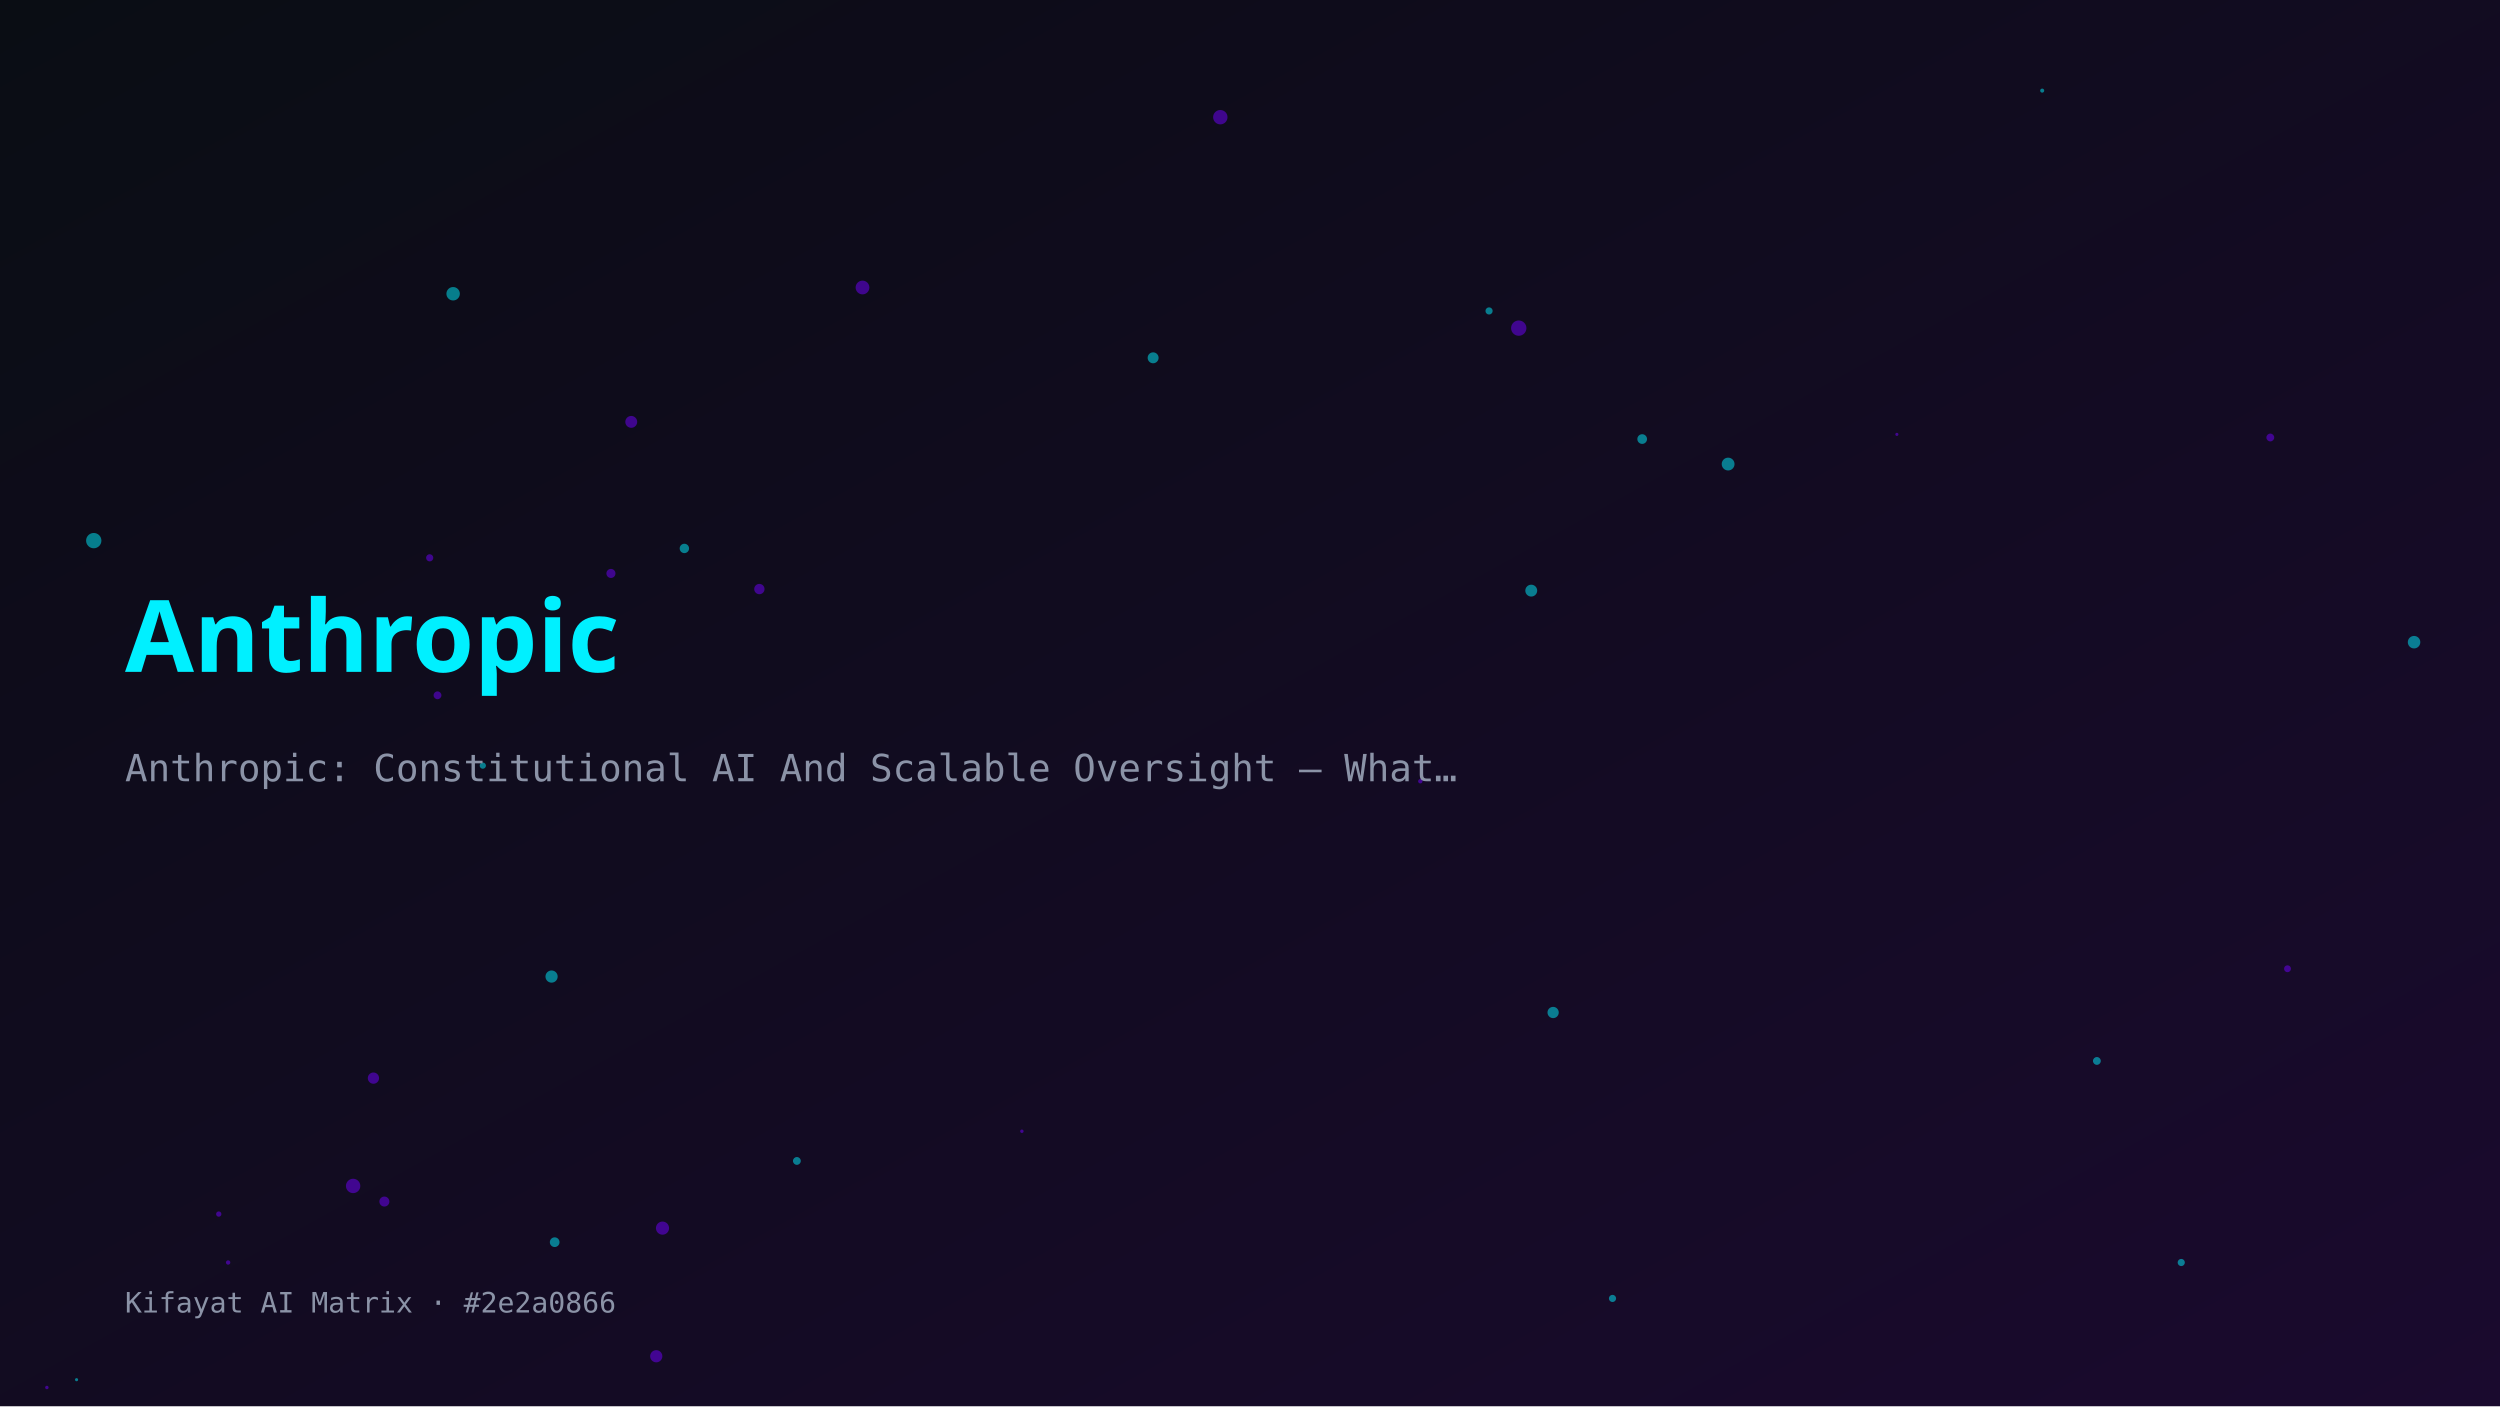
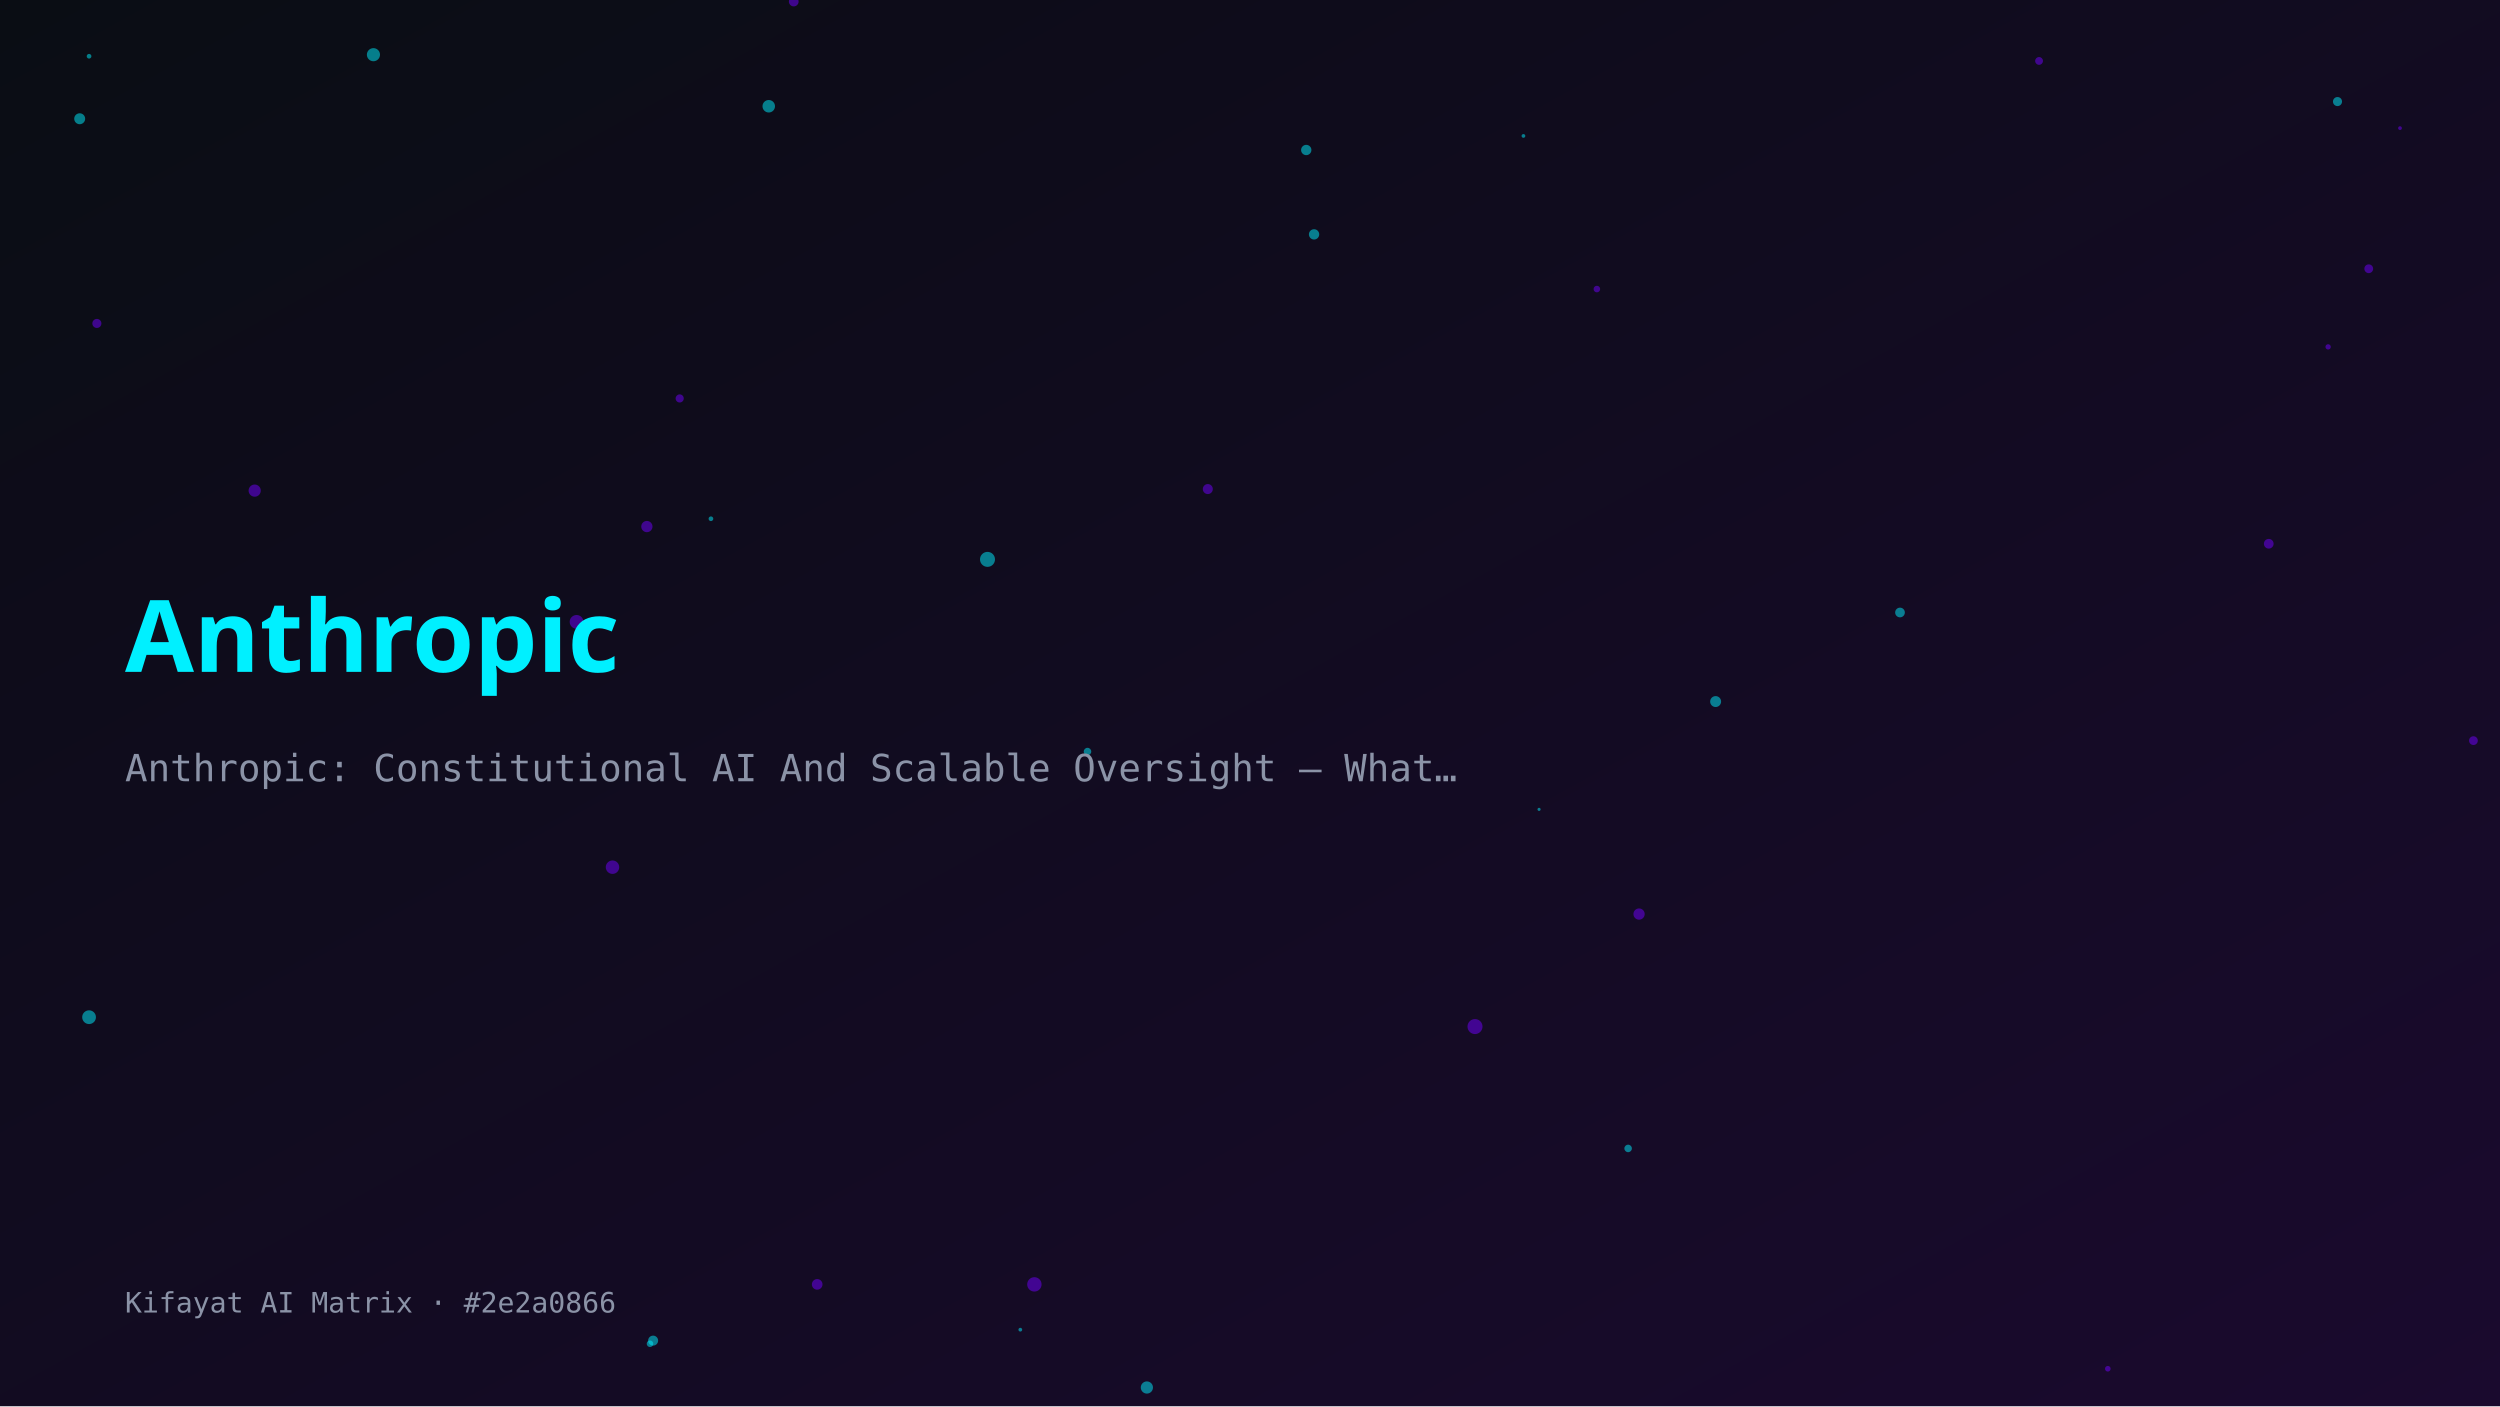
<svg xmlns="http://www.w3.org/2000/svg" width="1600" height="900" viewBox="0 0 1600 900">
  <defs>
    <linearGradient id="g" x1="0" y1="0" x2="1" y2="1">
      <stop offset="0" stop-color="#0A0D14" />
      <stop offset="1" stop-color="#1a0a2e" />
    </linearGradient>
  </defs>
  <rect width="1600" height="900" fill="url(#g)" />
-   <circle cx="246" cy="769" r="3.2" fill="#7000FF" opacity="0.5" />
-   <circle cx="404" cy="270" r="3.8" fill="#7000FF" opacity="0.5" />
-   <circle cx="140" cy="777" r="1.7" fill="#7000FF" opacity="0.5" />
-   <circle cx="30" cy="888" r="1.1" fill="#7000FF" opacity="0.5" />
-   <circle cx="953" cy="199" r="2.3" fill="#00F0FF" opacity="0.5" />
-   <circle cx="1342" cy="679" r="2.5" fill="#00F0FF" opacity="0.5" />
-   <circle cx="738" cy="229" r="3.5" fill="#00F0FF" opacity="0.5" />
-   <circle cx="438" cy="351" r="3.0" fill="#00F0FF" opacity="0.5" />
-   <circle cx="420" cy="868" r="3.9" fill="#7000FF" opacity="0.5" />
-   <circle cx="972" cy="210" r="4.9" fill="#7000FF" opacity="0.5" />
-   <circle cx="1214" cy="278" r="1.0" fill="#7000FF" opacity="0.5" />
-   <circle cx="1307" cy="58" r="1.3" fill="#00F0FF" opacity="0.5" />
-   <circle cx="909" cy="500" r="1.4" fill="#7000FF" opacity="0.5" />
-   <circle cx="654" cy="724" r="1.1" fill="#7000FF" opacity="0.5" />
-   <circle cx="1453" cy="280" r="2.5" fill="#7000FF" opacity="0.5" />
-   <circle cx="552" cy="184" r="4.4" fill="#7000FF" opacity="0.5" />
-   <circle cx="1464" cy="620" r="2.2" fill="#7000FF" opacity="0.5" />
-   <circle cx="1051" cy="281" r="3.1" fill="#00F0FF" opacity="0.5" />
-   <circle cx="309" cy="490" r="2.0" fill="#00F0FF" opacity="0.5" />
-   <circle cx="980" cy="378" r="3.8" fill="#00F0FF" opacity="0.5" />
-   <circle cx="239" cy="690" r="3.6" fill="#7000FF" opacity="0.5" />
-   <circle cx="486" cy="377" r="3.3" fill="#7000FF" opacity="0.5" />
-   <circle cx="275" cy="357" r="2.3" fill="#7000FF" opacity="0.5" />
-   <circle cx="510" cy="743" r="2.5" fill="#00F0FF" opacity="0.5" />
-   <circle cx="781" cy="75" r="4.6" fill="#7000FF" opacity="0.5" />
-   <circle cx="353" cy="625" r="3.9" fill="#00F0FF" opacity="0.5" />
-   <circle cx="226" cy="759" r="4.6" fill="#7000FF" opacity="0.5" />
-   <circle cx="355" cy="795" r="3.1" fill="#00F0FF" opacity="0.5" />
-   <circle cx="994" cy="648" r="3.6" fill="#00F0FF" opacity="0.5" />
-   <circle cx="290" cy="188" r="4.3" fill="#00F0FF" opacity="0.5" />
-   <circle cx="280" cy="445" r="2.5" fill="#7000FF" opacity="0.5" />
-   <circle cx="1032" cy="831" r="2.3" fill="#00F0FF" opacity="0.5" />
-   <circle cx="391" cy="367" r="2.9" fill="#7000FF" opacity="0.5" />
-   <circle cx="60" cy="346" r="4.9" fill="#00F0FF" opacity="0.5" />
-   <circle cx="49" cy="883" r="1.0" fill="#00F0FF" opacity="0.5" />
-   <circle cx="146" cy="808" r="1.4" fill="#7000FF" opacity="0.5" />
-   <circle cx="1396" cy="808" r="2.3" fill="#00F0FF" opacity="0.5" />
-   <circle cx="1106" cy="297" r="4.1" fill="#00F0FF" opacity="0.5" />
-   <circle cx="424" cy="786" r="4.2" fill="#7000FF" opacity="0.5" />
-   <circle cx="1545" cy="411" r="4.0" fill="#00F0FF" opacity="0.5" />
+   <circle cx="836" cy="96" r="3.3" fill="#00F0FF" opacity="0.5" />
+   <circle cx="416" cy="860" r="2.1" fill="#00F0FF" opacity="0.5" />
+   <circle cx="1452" cy="348" r="3.1" fill="#7000FF" opacity="0.5" />
+   <circle cx="57" cy="651" r="4.4" fill="#00F0FF" opacity="0.5" />
+   <circle cx="662" cy="822" r="4.6" fill="#7000FF" opacity="0.5" />
+   <circle cx="734" cy="888" r="3.9" fill="#00F0FF" opacity="0.5" />
+   <circle cx="1516" cy="172" r="2.8" fill="#7000FF" opacity="0.5" />
+   <circle cx="1216" cy="392" r="3.1" fill="#00F0FF" opacity="0.5" />
+   <circle cx="1349" cy="876" r="1.8" fill="#7000FF" opacity="0.5" />
+   <circle cx="1583" cy="474" r="2.8" fill="#7000FF" opacity="0.5" />
+   <circle cx="435" cy="255" r="2.6" fill="#7000FF" opacity="0.5" />
+   <circle cx="1098" cy="449" r="3.5" fill="#00F0FF" opacity="0.5" />
+   <circle cx="773" cy="313" r="3.2" fill="#7000FF" opacity="0.5" />
+   <circle cx="632" cy="358" r="4.8" fill="#00F0FF" opacity="0.5" />
+   <circle cx="163" cy="314" r="3.9" fill="#7000FF" opacity="0.5" />
+   <circle cx="239" cy="35" r="4.2" fill="#00F0FF" opacity="0.5" />
+   <circle cx="975" cy="87" r="1.2" fill="#00F0FF" opacity="0.5" />
+   <circle cx="944" cy="657" r="4.8" fill="#7000FF" opacity="0.5" />
+   <circle cx="1536" cy="82" r="1.2" fill="#7000FF" opacity="0.5" />
+   <circle cx="653" cy="851" r="1.2" fill="#00F0FF" opacity="0.5" />
+   <circle cx="985" cy="518" r="1.0" fill="#00F0FF" opacity="0.5" />
+   <circle cx="1496" cy="65" r="2.9" fill="#00F0FF" opacity="0.5" />
+   <circle cx="418" cy="858" r="3.2" fill="#00F0FF" opacity="0.5" />
+   <circle cx="696" cy="481" r="2.4" fill="#00F0FF" opacity="0.5" />
+   <circle cx="523" cy="822" r="3.4" fill="#7000FF" opacity="0.5" />
+   <circle cx="508" cy="1" r="3.1" fill="#7000FF" opacity="0.5" />
+   <circle cx="51" cy="76" r="3.5" fill="#00F0FF" opacity="0.5" />
+   <circle cx="1049" cy="585" r="3.6" fill="#7000FF" opacity="0.5" />
+   <circle cx="62" cy="207" r="2.9" fill="#7000FF" opacity="0.5" />
+   <circle cx="455" cy="332" r="1.5" fill="#00F0FF" opacity="0.5" />
+   <circle cx="57" cy="36" r="1.5" fill="#00F0FF" opacity="0.5" />
+   <circle cx="392" cy="555" r="4.3" fill="#7000FF" opacity="0.5" />
+   <circle cx="414" cy="337" r="3.6" fill="#7000FF" opacity="0.5" />
+   <circle cx="1042" cy="735" r="2.4" fill="#00F0FF" opacity="0.5" />
+   <circle cx="1490" cy="222" r="1.7" fill="#7000FF" opacity="0.5" />
+   <circle cx="492" cy="68" r="4.0" fill="#00F0FF" opacity="0.5" />
+   <circle cx="369" cy="398" r="4.4" fill="#7000FF" opacity="0.5" />
+   <circle cx="1022" cy="185" r="2.1" fill="#7000FF" opacity="0.5" />
+   <circle cx="841" cy="150" r="3.3" fill="#00F0FF" opacity="0.5" />
+   <circle cx="1305" cy="39" r="2.5" fill="#7000FF" opacity="0.5" />
  <text x="80" y="430" font-family="sans-serif" font-size="64" font-weight="700" fill="#00F0FF">Anthropic</text>
  <text x="80" y="500" font-family="monospace" font-size="24" fill="#8B93A7">Anthropic: Constitutional AI And Scalable Oversight — What…</text>
  <text x="80" y="840" font-family="monospace" font-size="18" fill="#8B93A7">Kifayat AI Matrix · #2e2a0866</text>
</svg>
